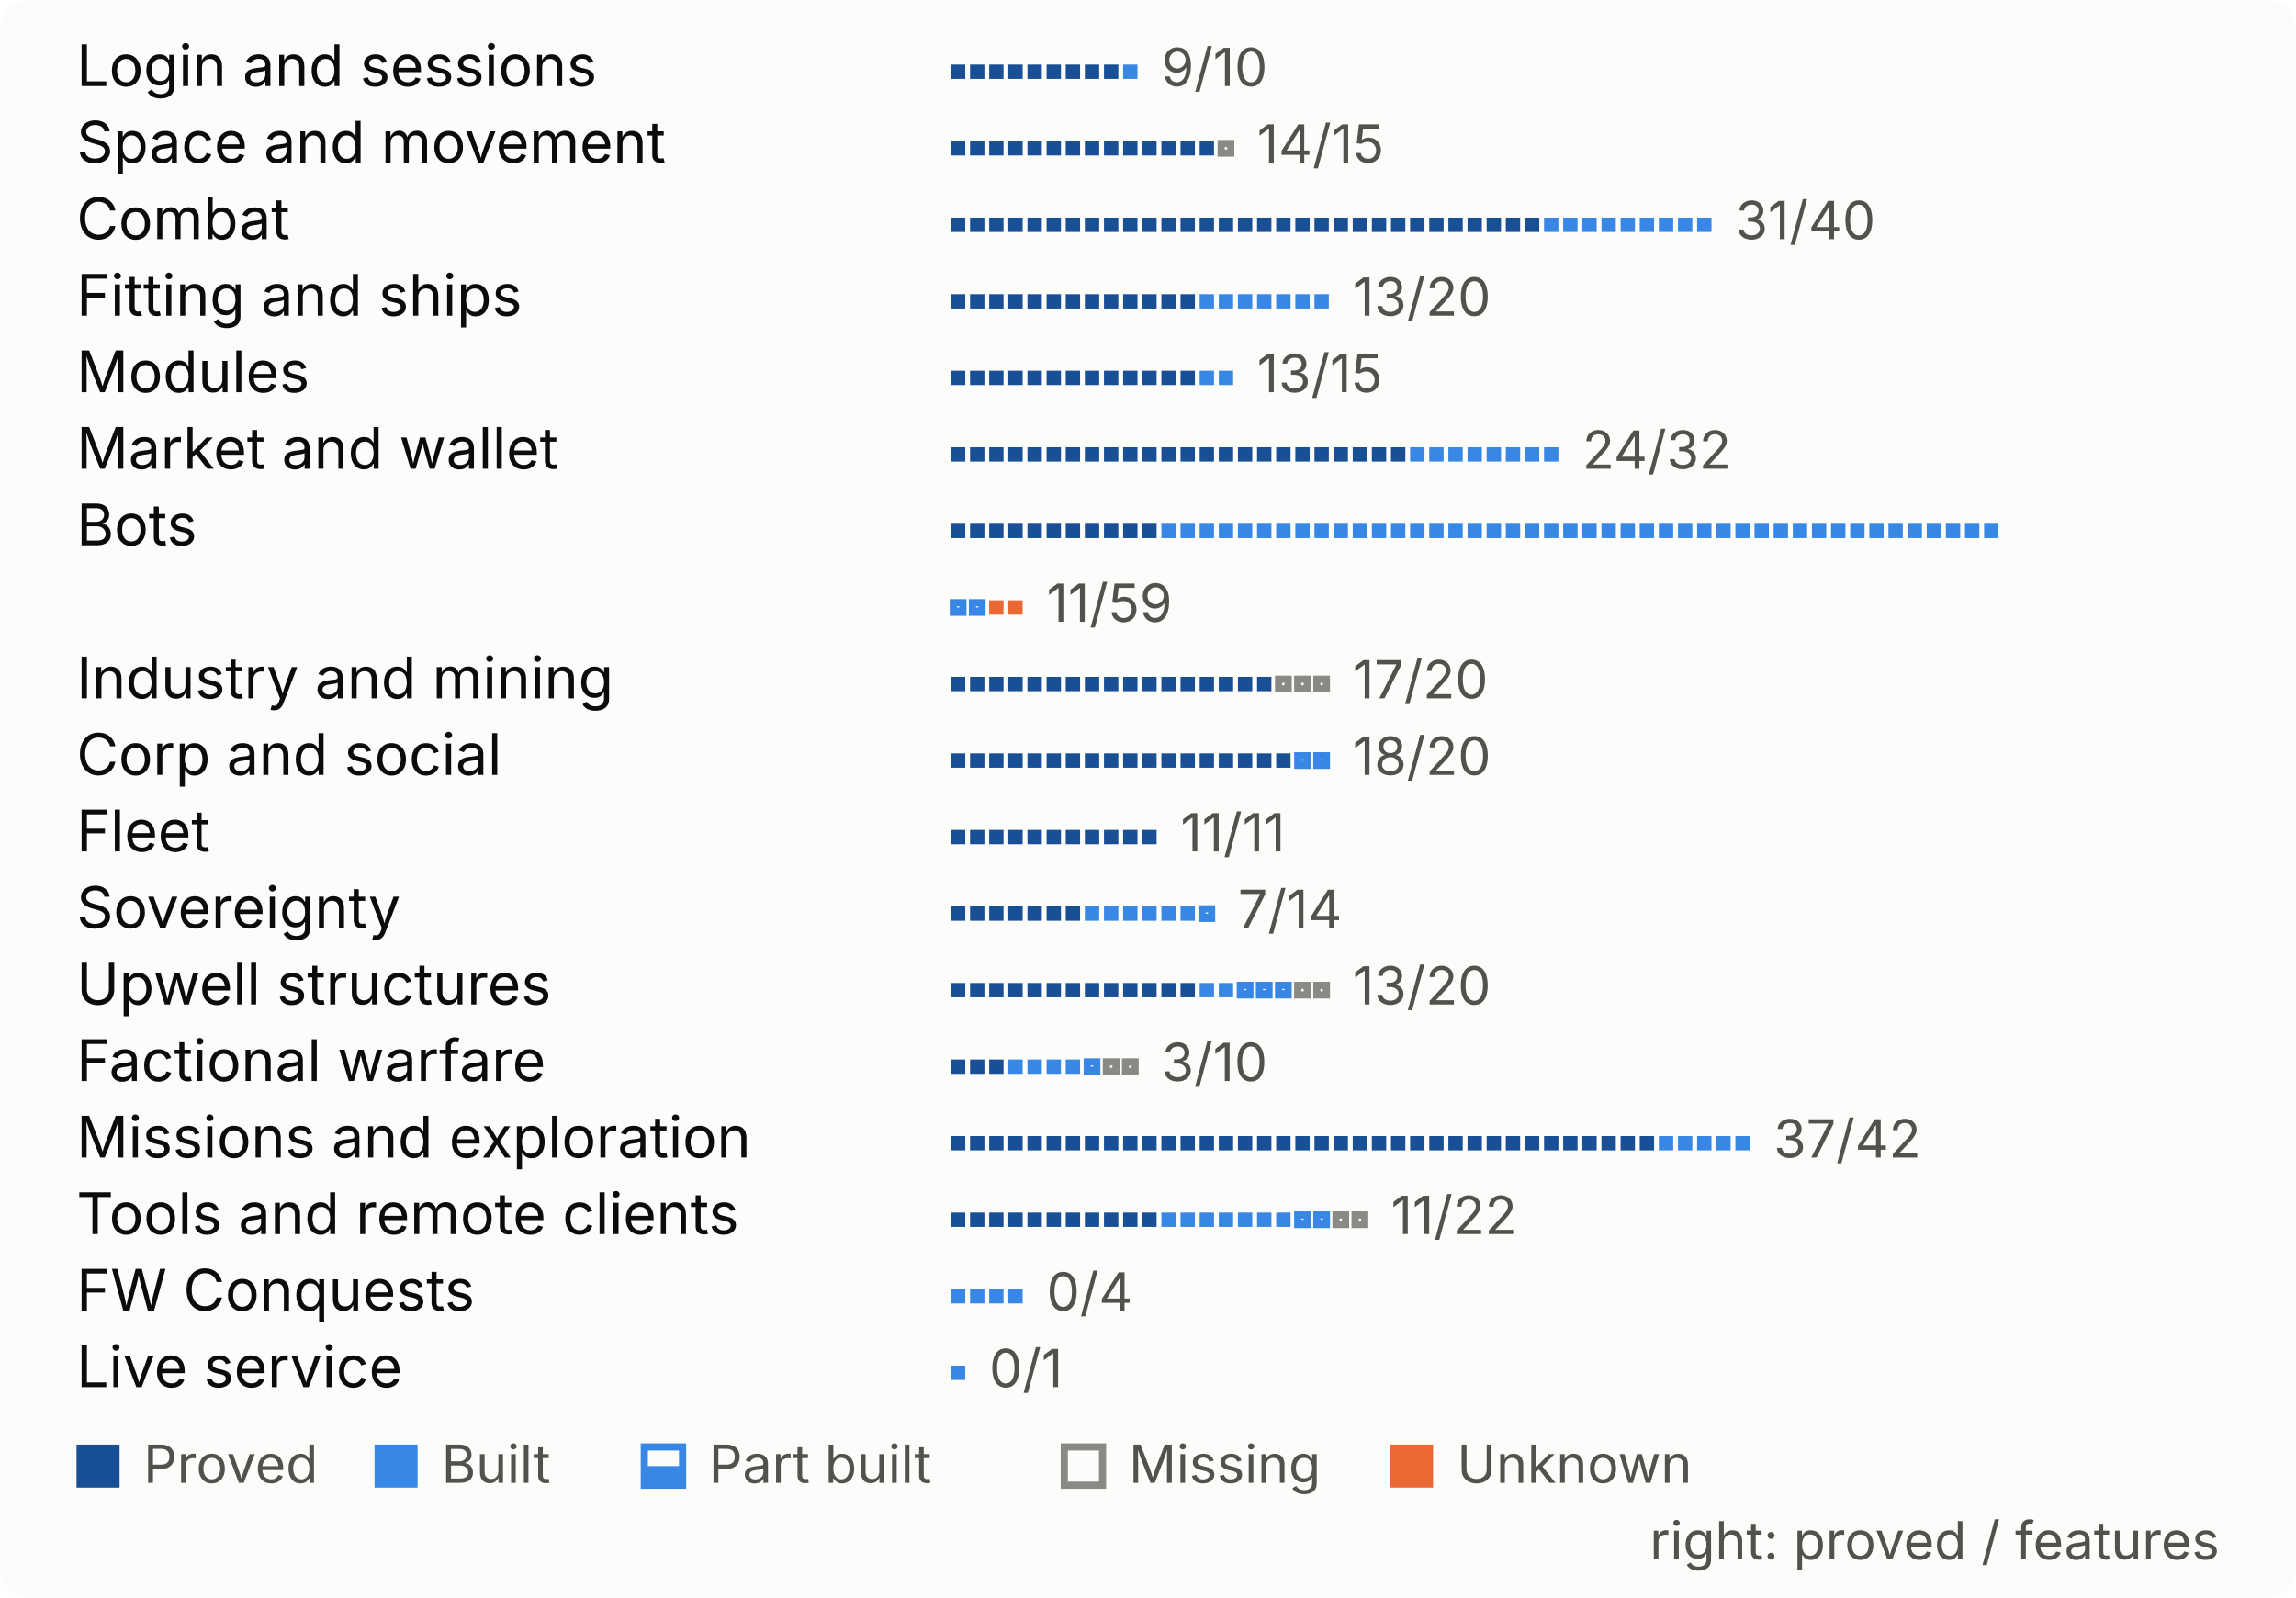
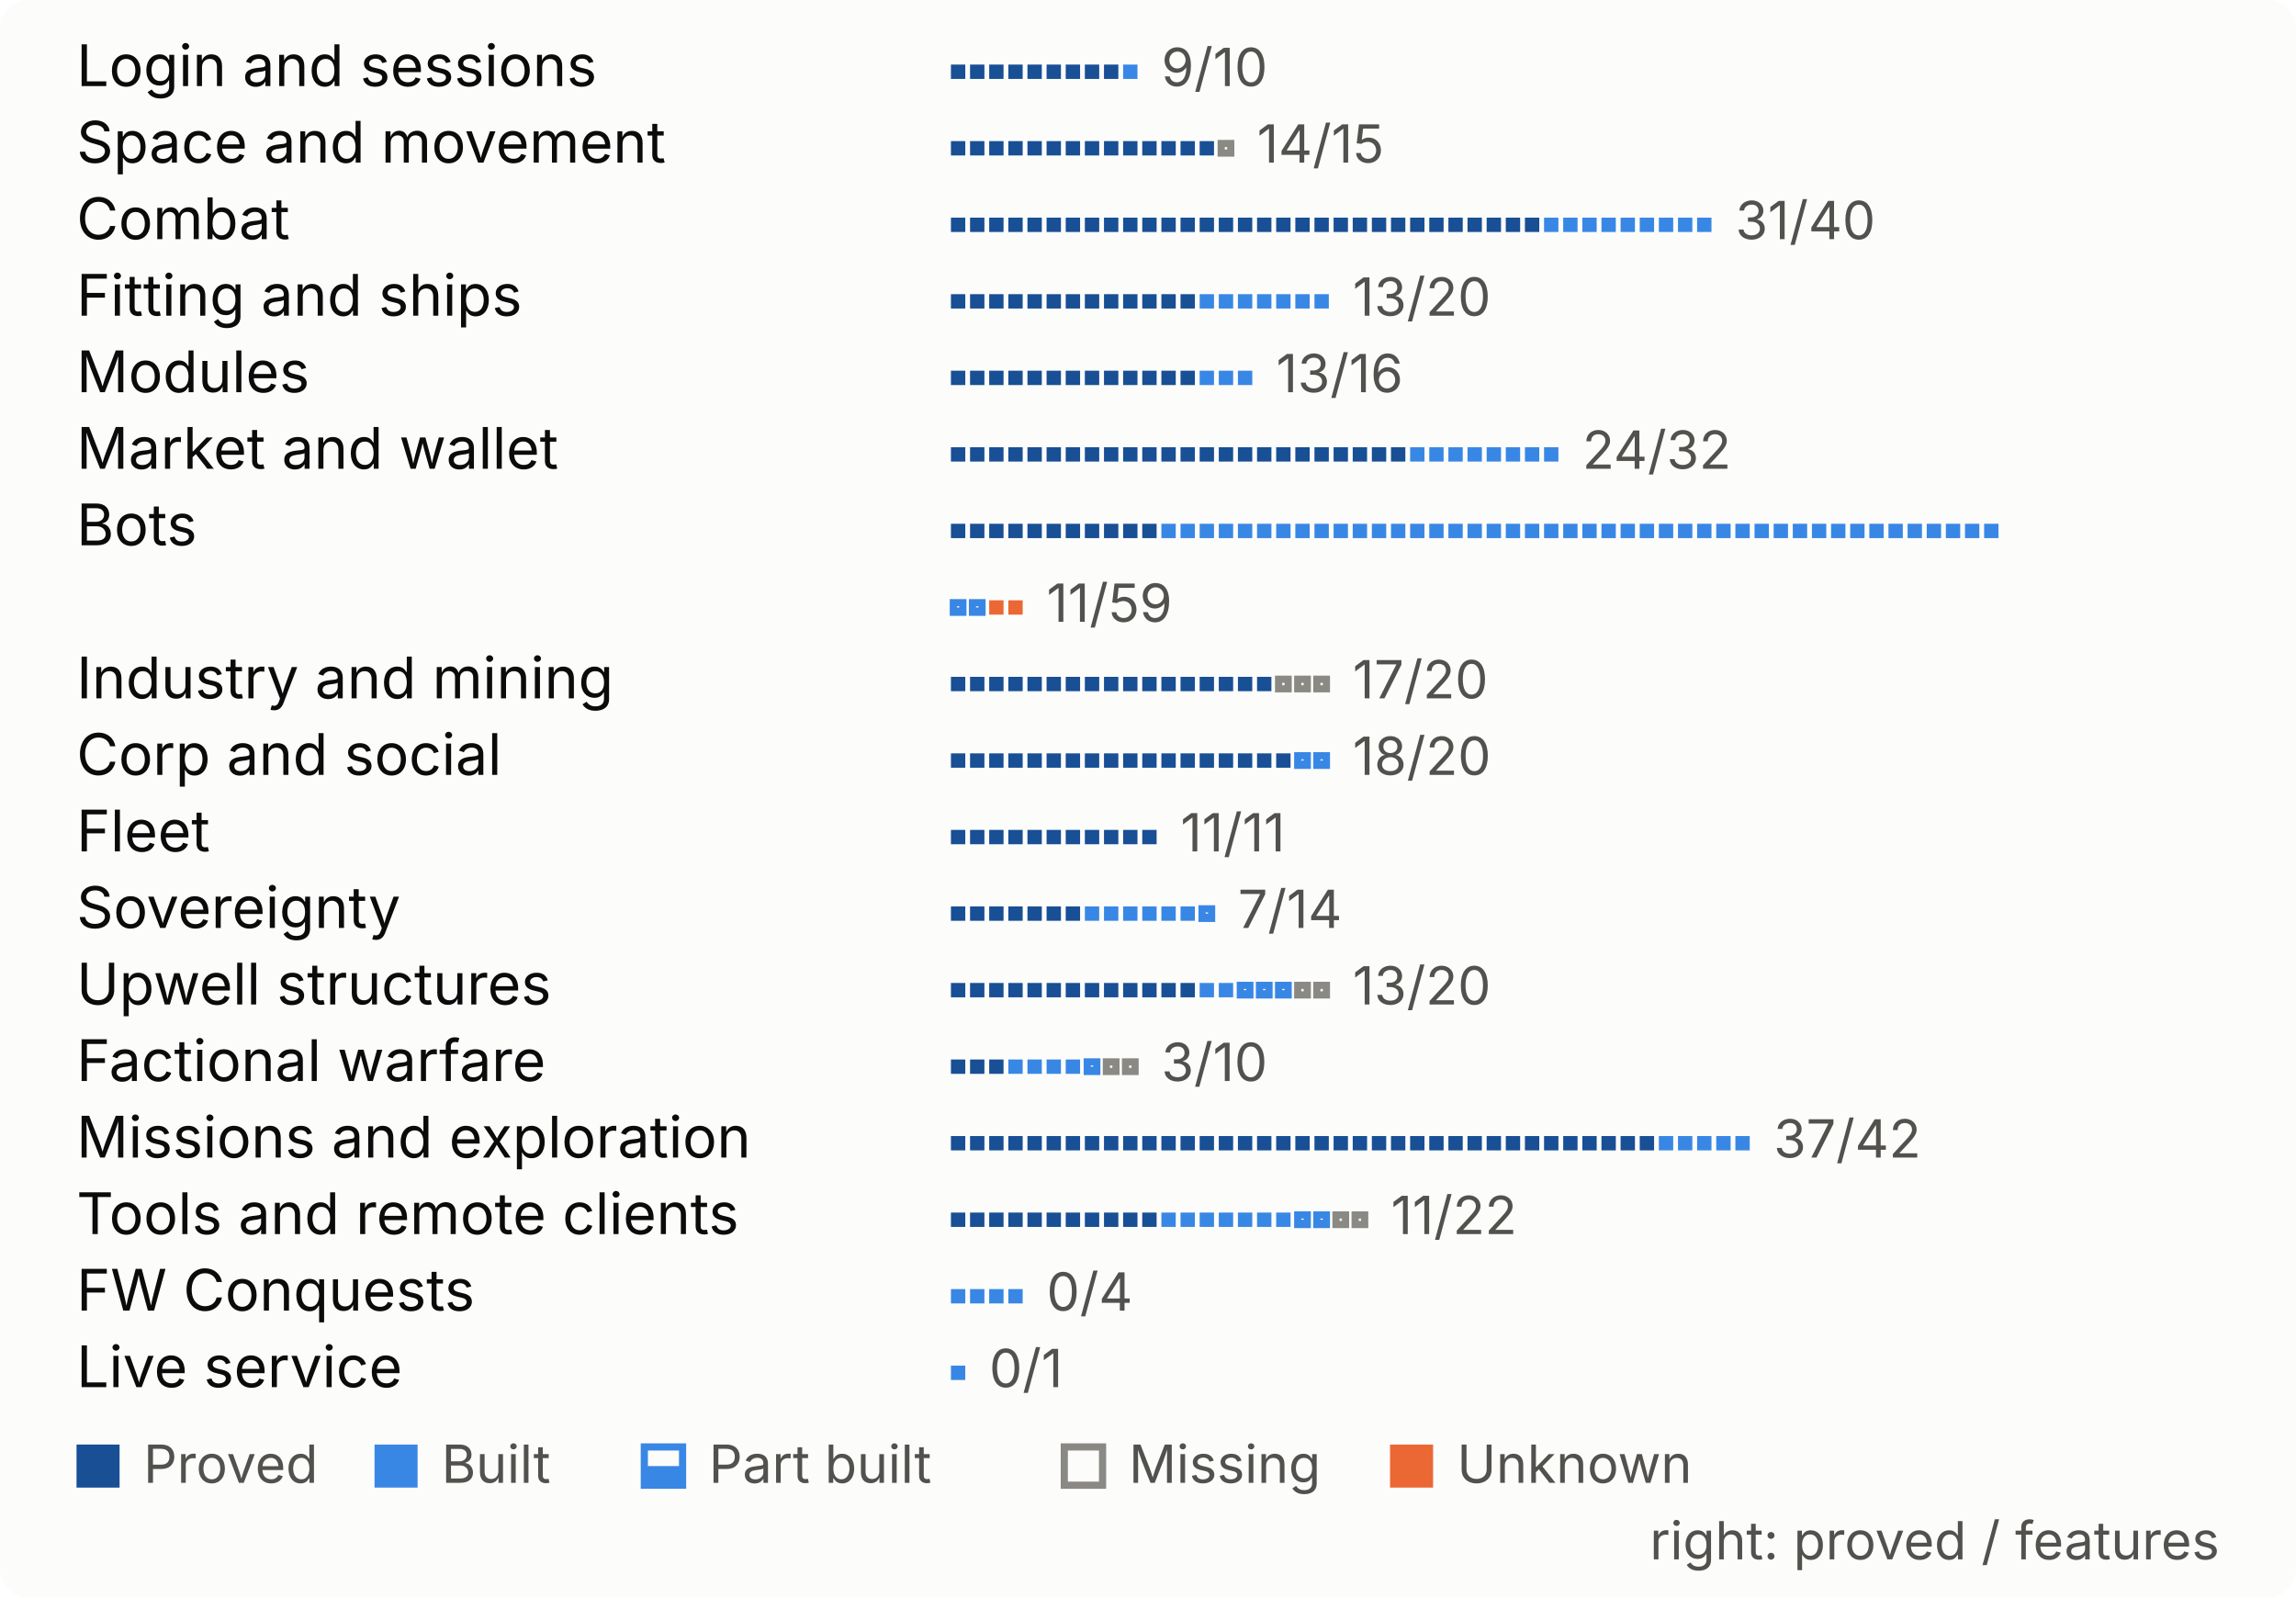
<svg xmlns="http://www.w3.org/2000/svg" width="480" height="334" viewBox="0 0 480 334" role="img" aria-label="Progress by system, one mark per feature">
  <style>
.bg{fill:#fcfcfb}.t{fill:#0b0b0b}.s{fill:#52514e}.rule{fill:#e1e0d9}
.proved{fill:#184f95}.built{fill:#3987e5}.unknown{fill:#eb6834}
.part-o{fill:none;stroke:#3987e5;stroke-width:1.5}.part-f{fill:#3987e5}
.missing{fill:none;stroke:#8a8984;stroke-width:1.5}
.pass{fill:#184f95}.fail{fill:#eb6834}.none{fill:none;stroke:#8a8984;stroke-width:1.5}
@media (prefers-color-scheme:dark){
.bg{fill:#1a1a19}.t{fill:#f0efec}.s{fill:#c3c2b7}.rule{fill:#383835}
.proved{fill:#86b6ef}.built{fill:#3987e5}.unknown{fill:#d95926}
.part-o{stroke:#3987e5}.part-f{fill:#3987e5}
.missing{stroke:#8d8c85}
.pass{fill:#86b6ef}.fail{fill:#d95926}.none{stroke:#8d8c85}
}
text{font-family:system-ui,-apple-system,"Segoe UI",sans-serif;font-size:12px}
.big{font-size:26px;font-weight:600}.b{font-weight:600}.xs{font-size:11px}
</style>
  <rect width="480" height="334" rx="6" class="bg" />
  <text x="16.0" y="18.0" class="t">Login and sessions</text>
  <rect x="198.8" y="13.5" width="3" height="3" class="proved" />
  <rect x="202.8" y="13.5" width="3" height="3" class="proved" />
  <rect x="206.8" y="13.5" width="3" height="3" class="proved" />
  <rect x="210.8" y="13.5" width="3" height="3" class="proved" />
  <rect x="214.8" y="13.5" width="3" height="3" class="proved" />
  <rect x="218.8" y="13.5" width="3" height="3" class="proved" />
  <rect x="222.8" y="13.5" width="3" height="3" class="proved" />
  <rect x="226.8" y="13.5" width="3" height="3" class="proved" />
  <rect x="230.8" y="13.5" width="3" height="3" class="proved" />
  <rect x="234.8" y="13.5" width="3" height="3" class="built" />
  <text x="242.8" y="18.0" class="s xs">9/10</text>
  <text x="16.0" y="34.0" class="t">Space and movement</text>
  <rect x="198.8" y="29.5" width="3" height="3" class="proved" />
  <rect x="202.8" y="29.5" width="3" height="3" class="proved" />
  <rect x="206.8" y="29.5" width="3" height="3" class="proved" />
  <rect x="210.8" y="29.5" width="3" height="3" class="proved" />
  <rect x="214.8" y="29.5" width="3" height="3" class="proved" />
  <rect x="218.8" y="29.5" width="3" height="3" class="proved" />
  <rect x="222.8" y="29.5" width="3" height="3" class="proved" />
  <rect x="226.8" y="29.5" width="3" height="3" class="proved" />
  <rect x="230.8" y="29.5" width="3" height="3" class="proved" />
  <rect x="234.8" y="29.5" width="3" height="3" class="proved" />
  <rect x="238.8" y="29.5" width="3" height="3" class="proved" />
  <rect x="242.8" y="29.5" width="3" height="3" class="proved" />
  <rect x="246.8" y="29.5" width="3" height="3" class="proved" />
  <rect x="250.8" y="29.5" width="3" height="3" class="proved" />
  <rect x="255.3" y="30.0" width="2" height="2" fill="none" class="missing" />
  <text x="262.8" y="34.0" class="s xs">14/15</text>
  <text x="16.0" y="50.0" class="t">Combat</text>
  <rect x="198.8" y="45.5" width="3" height="3" class="proved" />
  <rect x="202.8" y="45.5" width="3" height="3" class="proved" />
  <rect x="206.8" y="45.5" width="3" height="3" class="proved" />
  <rect x="210.8" y="45.5" width="3" height="3" class="proved" />
  <rect x="214.8" y="45.5" width="3" height="3" class="proved" />
  <rect x="218.8" y="45.5" width="3" height="3" class="proved" />
  <rect x="222.8" y="45.5" width="3" height="3" class="proved" />
  <rect x="226.8" y="45.5" width="3" height="3" class="proved" />
  <rect x="230.8" y="45.5" width="3" height="3" class="proved" />
  <rect x="234.8" y="45.5" width="3" height="3" class="proved" />
  <rect x="238.8" y="45.5" width="3" height="3" class="proved" />
  <rect x="242.8" y="45.5" width="3" height="3" class="proved" />
  <rect x="246.8" y="45.5" width="3" height="3" class="proved" />
  <rect x="250.8" y="45.5" width="3" height="3" class="proved" />
  <rect x="254.8" y="45.5" width="3" height="3" class="proved" />
  <rect x="258.8" y="45.5" width="3" height="3" class="proved" />
  <rect x="262.8" y="45.5" width="3" height="3" class="proved" />
  <rect x="266.8" y="45.5" width="3" height="3" class="proved" />
  <rect x="270.8" y="45.5" width="3" height="3" class="proved" />
  <rect x="274.8" y="45.5" width="3" height="3" class="proved" />
  <rect x="278.8" y="45.5" width="3" height="3" class="proved" />
  <rect x="282.8" y="45.5" width="3" height="3" class="proved" />
  <rect x="286.8" y="45.5" width="3" height="3" class="proved" />
  <rect x="290.8" y="45.5" width="3" height="3" class="proved" />
  <rect x="294.8" y="45.5" width="3" height="3" class="proved" />
  <rect x="298.8" y="45.5" width="3" height="3" class="proved" />
  <rect x="302.8" y="45.5" width="3" height="3" class="proved" />
  <rect x="306.8" y="45.5" width="3" height="3" class="proved" />
  <rect x="310.8" y="45.5" width="3" height="3" class="proved" />
  <rect x="314.8" y="45.5" width="3" height="3" class="proved" />
  <rect x="318.8" y="45.5" width="3" height="3" class="proved" />
  <rect x="322.8" y="45.5" width="3" height="3" class="built" />
  <rect x="326.8" y="45.5" width="3" height="3" class="built" />
  <rect x="330.8" y="45.5" width="3" height="3" class="built" />
  <rect x="334.8" y="45.5" width="3" height="3" class="built" />
  <rect x="338.8" y="45.5" width="3" height="3" class="built" />
  <rect x="342.8" y="45.5" width="3" height="3" class="built" />
  <rect x="346.8" y="45.5" width="3" height="3" class="built" />
  <rect x="350.8" y="45.5" width="3" height="3" class="built" />
  <rect x="354.8" y="45.5" width="3" height="3" class="built" />
  <text x="362.8" y="50.0" class="s xs">31/40</text>
  <text x="16.0" y="66.0" class="t">Fitting and ships</text>
  <rect x="198.8" y="61.5" width="3" height="3" class="proved" />
  <rect x="202.8" y="61.5" width="3" height="3" class="proved" />
  <rect x="206.8" y="61.5" width="3" height="3" class="proved" />
  <rect x="210.8" y="61.5" width="3" height="3" class="proved" />
  <rect x="214.8" y="61.5" width="3" height="3" class="proved" />
  <rect x="218.8" y="61.5" width="3" height="3" class="proved" />
  <rect x="222.8" y="61.5" width="3" height="3" class="proved" />
  <rect x="226.8" y="61.5" width="3" height="3" class="proved" />
  <rect x="230.8" y="61.5" width="3" height="3" class="proved" />
  <rect x="234.8" y="61.5" width="3" height="3" class="proved" />
  <rect x="238.8" y="61.5" width="3" height="3" class="proved" />
  <rect x="242.8" y="61.5" width="3" height="3" class="proved" />
  <rect x="246.8" y="61.5" width="3" height="3" class="proved" />
  <rect x="250.8" y="61.5" width="3" height="3" class="built" />
  <rect x="254.8" y="61.5" width="3" height="3" class="built" />
  <rect x="258.8" y="61.5" width="3" height="3" class="built" />
  <rect x="262.8" y="61.5" width="3" height="3" class="built" />
  <rect x="266.8" y="61.5" width="3" height="3" class="built" />
  <rect x="270.8" y="61.5" width="3" height="3" class="built" />
  <rect x="274.8" y="61.5" width="3" height="3" class="built" />
  <text x="282.8" y="66.0" class="s xs">13/20</text>
  <text x="16.0" y="82.0" class="t">Modules</text>
  <rect x="198.8" y="77.5" width="3" height="3" class="proved" />
  <rect x="202.8" y="77.5" width="3" height="3" class="proved" />
  <rect x="206.8" y="77.5" width="3" height="3" class="proved" />
  <rect x="210.8" y="77.5" width="3" height="3" class="proved" />
  <rect x="214.8" y="77.5" width="3" height="3" class="proved" />
  <rect x="218.8" y="77.5" width="3" height="3" class="proved" />
  <rect x="222.8" y="77.5" width="3" height="3" class="proved" />
  <rect x="226.8" y="77.5" width="3" height="3" class="proved" />
  <rect x="230.8" y="77.5" width="3" height="3" class="proved" />
  <rect x="234.8" y="77.5" width="3" height="3" class="proved" />
  <rect x="238.8" y="77.5" width="3" height="3" class="proved" />
  <rect x="242.8" y="77.5" width="3" height="3" class="proved" />
  <rect x="246.8" y="77.5" width="3" height="3" class="proved" />
  <rect x="250.8" y="77.5" width="3" height="3" class="built" />
  <rect x="254.8" y="77.5" width="3" height="3" class="built" />
-   <text x="262.8" y="82.0" class="s xs">13/15</text>
+   <rect x="258.8" y="77.5" width="3" height="3" class="built" />
+   <text x="266.8" y="82.0" class="s xs">13/16</text>
  <text x="16.0" y="98.0" class="t">Market and wallet</text>
  <rect x="198.8" y="93.5" width="3" height="3" class="proved" />
  <rect x="202.8" y="93.5" width="3" height="3" class="proved" />
  <rect x="206.8" y="93.5" width="3" height="3" class="proved" />
  <rect x="210.8" y="93.5" width="3" height="3" class="proved" />
  <rect x="214.8" y="93.5" width="3" height="3" class="proved" />
  <rect x="218.8" y="93.5" width="3" height="3" class="proved" />
  <rect x="222.8" y="93.5" width="3" height="3" class="proved" />
  <rect x="226.8" y="93.5" width="3" height="3" class="proved" />
  <rect x="230.8" y="93.5" width="3" height="3" class="proved" />
  <rect x="234.8" y="93.5" width="3" height="3" class="proved" />
  <rect x="238.8" y="93.5" width="3" height="3" class="proved" />
  <rect x="242.8" y="93.5" width="3" height="3" class="proved" />
  <rect x="246.8" y="93.5" width="3" height="3" class="proved" />
  <rect x="250.8" y="93.5" width="3" height="3" class="proved" />
  <rect x="254.8" y="93.5" width="3" height="3" class="proved" />
  <rect x="258.8" y="93.5" width="3" height="3" class="proved" />
  <rect x="262.8" y="93.5" width="3" height="3" class="proved" />
  <rect x="266.8" y="93.5" width="3" height="3" class="proved" />
  <rect x="270.8" y="93.5" width="3" height="3" class="proved" />
  <rect x="274.8" y="93.5" width="3" height="3" class="proved" />
  <rect x="278.8" y="93.5" width="3" height="3" class="proved" />
  <rect x="282.8" y="93.5" width="3" height="3" class="proved" />
  <rect x="286.8" y="93.5" width="3" height="3" class="proved" />
  <rect x="290.8" y="93.5" width="3" height="3" class="proved" />
  <rect x="294.8" y="93.5" width="3" height="3" class="built" />
  <rect x="298.8" y="93.5" width="3" height="3" class="built" />
  <rect x="302.8" y="93.5" width="3" height="3" class="built" />
  <rect x="306.8" y="93.5" width="3" height="3" class="built" />
  <rect x="310.8" y="93.5" width="3" height="3" class="built" />
  <rect x="314.8" y="93.5" width="3" height="3" class="built" />
  <rect x="318.8" y="93.5" width="3" height="3" class="built" />
  <rect x="322.8" y="93.5" width="3" height="3" class="built" />
  <text x="330.8" y="98.0" class="s xs">24/32</text>
  <text x="16.0" y="114.0" class="t">Bots</text>
  <rect x="198.8" y="109.5" width="3" height="3" class="proved" />
  <rect x="202.8" y="109.5" width="3" height="3" class="proved" />
  <rect x="206.8" y="109.5" width="3" height="3" class="proved" />
  <rect x="210.8" y="109.5" width="3" height="3" class="proved" />
  <rect x="214.8" y="109.5" width="3" height="3" class="proved" />
  <rect x="218.8" y="109.5" width="3" height="3" class="proved" />
  <rect x="222.8" y="109.5" width="3" height="3" class="proved" />
  <rect x="226.8" y="109.5" width="3" height="3" class="proved" />
  <rect x="230.8" y="109.5" width="3" height="3" class="proved" />
  <rect x="234.8" y="109.5" width="3" height="3" class="proved" />
  <rect x="238.8" y="109.5" width="3" height="3" class="proved" />
  <rect x="242.8" y="109.5" width="3" height="3" class="built" />
  <rect x="246.8" y="109.5" width="3" height="3" class="built" />
  <rect x="250.8" y="109.5" width="3" height="3" class="built" />
  <rect x="254.8" y="109.5" width="3" height="3" class="built" />
  <rect x="258.8" y="109.5" width="3" height="3" class="built" />
  <rect x="262.8" y="109.5" width="3" height="3" class="built" />
  <rect x="266.8" y="109.5" width="3" height="3" class="built" />
  <rect x="270.8" y="109.5" width="3" height="3" class="built" />
  <rect x="274.8" y="109.5" width="3" height="3" class="built" />
  <rect x="278.8" y="109.5" width="3" height="3" class="built" />
  <rect x="282.8" y="109.5" width="3" height="3" class="built" />
  <rect x="286.8" y="109.5" width="3" height="3" class="built" />
  <rect x="290.8" y="109.5" width="3" height="3" class="built" />
  <rect x="294.8" y="109.5" width="3" height="3" class="built" />
  <rect x="298.8" y="109.5" width="3" height="3" class="built" />
  <rect x="302.8" y="109.5" width="3" height="3" class="built" />
  <rect x="306.8" y="109.5" width="3" height="3" class="built" />
  <rect x="310.8" y="109.5" width="3" height="3" class="built" />
  <rect x="314.8" y="109.5" width="3" height="3" class="built" />
  <rect x="318.8" y="109.5" width="3" height="3" class="built" />
  <rect x="322.8" y="109.5" width="3" height="3" class="built" />
  <rect x="326.8" y="109.5" width="3" height="3" class="built" />
  <rect x="330.8" y="109.5" width="3" height="3" class="built" />
  <rect x="334.8" y="109.5" width="3" height="3" class="built" />
  <rect x="338.8" y="109.5" width="3" height="3" class="built" />
  <rect x="342.8" y="109.5" width="3" height="3" class="built" />
  <rect x="346.8" y="109.5" width="3" height="3" class="built" />
  <rect x="350.8" y="109.5" width="3" height="3" class="built" />
  <rect x="354.8" y="109.5" width="3" height="3" class="built" />
  <rect x="358.8" y="109.5" width="3" height="3" class="built" />
  <rect x="362.8" y="109.5" width="3" height="3" class="built" />
  <rect x="366.8" y="109.5" width="3" height="3" class="built" />
  <rect x="370.8" y="109.5" width="3" height="3" class="built" />
  <rect x="374.8" y="109.5" width="3" height="3" class="built" />
  <rect x="378.8" y="109.5" width="3" height="3" class="built" />
  <rect x="382.8" y="109.5" width="3" height="3" class="built" />
  <rect x="386.8" y="109.5" width="3" height="3" class="built" />
  <rect x="390.8" y="109.5" width="3" height="3" class="built" />
  <rect x="394.8" y="109.5" width="3" height="3" class="built" />
  <rect x="398.8" y="109.5" width="3" height="3" class="built" />
  <rect x="402.8" y="109.5" width="3" height="3" class="built" />
  <rect x="406.8" y="109.5" width="3" height="3" class="built" />
  <rect x="410.8" y="109.5" width="3" height="3" class="built" />
  <rect x="414.8" y="109.5" width="3" height="3" class="built" />
  <rect x="199.3" y="126.0" width="2" height="2" fill="none" class="part-o" />
  <rect x="198.8" y="127.0" width="3" height="1.5" class="part-f" />
  <rect x="203.3" y="126.0" width="2" height="2" fill="none" class="part-o" />
  <rect x="202.8" y="127.0" width="3" height="1.5" class="part-f" />
  <rect x="206.8" y="125.5" width="3" height="3" class="unknown" />
  <rect x="210.8" y="125.5" width="3" height="3" class="unknown" />
  <text x="218.8" y="130.0" class="s xs">11/59</text>
  <text x="16.0" y="146.0" class="t">Industry and mining</text>
  <rect x="198.8" y="141.5" width="3" height="3" class="proved" />
  <rect x="202.8" y="141.5" width="3" height="3" class="proved" />
  <rect x="206.8" y="141.5" width="3" height="3" class="proved" />
  <rect x="210.8" y="141.5" width="3" height="3" class="proved" />
  <rect x="214.8" y="141.5" width="3" height="3" class="proved" />
  <rect x="218.8" y="141.5" width="3" height="3" class="proved" />
  <rect x="222.8" y="141.5" width="3" height="3" class="proved" />
  <rect x="226.8" y="141.5" width="3" height="3" class="proved" />
  <rect x="230.8" y="141.5" width="3" height="3" class="proved" />
  <rect x="234.8" y="141.5" width="3" height="3" class="proved" />
  <rect x="238.8" y="141.5" width="3" height="3" class="proved" />
  <rect x="242.8" y="141.5" width="3" height="3" class="proved" />
  <rect x="246.8" y="141.5" width="3" height="3" class="proved" />
  <rect x="250.8" y="141.5" width="3" height="3" class="proved" />
  <rect x="254.8" y="141.5" width="3" height="3" class="proved" />
  <rect x="258.8" y="141.5" width="3" height="3" class="proved" />
  <rect x="262.8" y="141.5" width="3" height="3" class="proved" />
  <rect x="267.3" y="142.0" width="2" height="2" fill="none" class="missing" />
  <rect x="271.3" y="142.0" width="2" height="2" fill="none" class="missing" />
  <rect x="275.3" y="142.0" width="2" height="2" fill="none" class="missing" />
  <text x="282.8" y="146.0" class="s xs">17/20</text>
  <text x="16.0" y="162.0" class="t">Corp and social</text>
  <rect x="198.8" y="157.5" width="3" height="3" class="proved" />
  <rect x="202.8" y="157.5" width="3" height="3" class="proved" />
  <rect x="206.8" y="157.5" width="3" height="3" class="proved" />
  <rect x="210.8" y="157.5" width="3" height="3" class="proved" />
  <rect x="214.8" y="157.5" width="3" height="3" class="proved" />
  <rect x="218.8" y="157.5" width="3" height="3" class="proved" />
  <rect x="222.8" y="157.5" width="3" height="3" class="proved" />
  <rect x="226.8" y="157.5" width="3" height="3" class="proved" />
  <rect x="230.8" y="157.5" width="3" height="3" class="proved" />
  <rect x="234.8" y="157.5" width="3" height="3" class="proved" />
  <rect x="238.8" y="157.5" width="3" height="3" class="proved" />
  <rect x="242.8" y="157.5" width="3" height="3" class="proved" />
  <rect x="246.8" y="157.5" width="3" height="3" class="proved" />
  <rect x="250.8" y="157.5" width="3" height="3" class="proved" />
  <rect x="254.8" y="157.5" width="3" height="3" class="proved" />
  <rect x="258.8" y="157.5" width="3" height="3" class="proved" />
  <rect x="262.8" y="157.5" width="3" height="3" class="proved" />
  <rect x="266.8" y="157.5" width="3" height="3" class="proved" />
  <rect x="271.3" y="158.0" width="2" height="2" fill="none" class="part-o" />
  <rect x="270.8" y="159.0" width="3" height="1.5" class="part-f" />
  <rect x="275.3" y="158.0" width="2" height="2" fill="none" class="part-o" />
  <rect x="274.8" y="159.0" width="3" height="1.5" class="part-f" />
  <text x="282.8" y="162.0" class="s xs">18/20</text>
  <text x="16.0" y="178.0" class="t">Fleet</text>
  <rect x="198.8" y="173.5" width="3" height="3" class="proved" />
  <rect x="202.8" y="173.5" width="3" height="3" class="proved" />
  <rect x="206.8" y="173.5" width="3" height="3" class="proved" />
  <rect x="210.8" y="173.5" width="3" height="3" class="proved" />
  <rect x="214.8" y="173.5" width="3" height="3" class="proved" />
  <rect x="218.8" y="173.5" width="3" height="3" class="proved" />
  <rect x="222.8" y="173.5" width="3" height="3" class="proved" />
  <rect x="226.8" y="173.5" width="3" height="3" class="proved" />
  <rect x="230.8" y="173.5" width="3" height="3" class="proved" />
  <rect x="234.8" y="173.5" width="3" height="3" class="proved" />
  <rect x="238.8" y="173.5" width="3" height="3" class="proved" />
  <text x="246.8" y="178.0" class="s xs">11/11</text>
  <text x="16.0" y="194.0" class="t">Sovereignty</text>
  <rect x="198.8" y="189.5" width="3" height="3" class="proved" />
  <rect x="202.8" y="189.5" width="3" height="3" class="proved" />
  <rect x="206.8" y="189.5" width="3" height="3" class="proved" />
  <rect x="210.8" y="189.5" width="3" height="3" class="proved" />
  <rect x="214.8" y="189.5" width="3" height="3" class="proved" />
  <rect x="218.8" y="189.5" width="3" height="3" class="proved" />
  <rect x="222.8" y="189.5" width="3" height="3" class="proved" />
  <rect x="226.8" y="189.5" width="3" height="3" class="built" />
  <rect x="230.8" y="189.5" width="3" height="3" class="built" />
  <rect x="234.8" y="189.5" width="3" height="3" class="built" />
  <rect x="238.8" y="189.5" width="3" height="3" class="built" />
  <rect x="242.8" y="189.5" width="3" height="3" class="built" />
  <rect x="246.8" y="189.5" width="3" height="3" class="built" />
  <rect x="251.3" y="190.0" width="2" height="2" fill="none" class="part-o" />
  <rect x="250.8" y="191.0" width="3" height="1.5" class="part-f" />
  <text x="258.8" y="194.0" class="s xs">7/14</text>
  <text x="16.0" y="210.0" class="t">Upwell structures</text>
  <rect x="198.8" y="205.5" width="3" height="3" class="proved" />
  <rect x="202.8" y="205.5" width="3" height="3" class="proved" />
  <rect x="206.8" y="205.5" width="3" height="3" class="proved" />
  <rect x="210.8" y="205.5" width="3" height="3" class="proved" />
  <rect x="214.8" y="205.5" width="3" height="3" class="proved" />
  <rect x="218.8" y="205.5" width="3" height="3" class="proved" />
  <rect x="222.8" y="205.5" width="3" height="3" class="proved" />
  <rect x="226.8" y="205.5" width="3" height="3" class="proved" />
  <rect x="230.8" y="205.5" width="3" height="3" class="proved" />
  <rect x="234.8" y="205.5" width="3" height="3" class="proved" />
  <rect x="238.8" y="205.5" width="3" height="3" class="proved" />
  <rect x="242.8" y="205.5" width="3" height="3" class="proved" />
  <rect x="246.8" y="205.5" width="3" height="3" class="proved" />
  <rect x="250.8" y="205.5" width="3" height="3" class="built" />
  <rect x="254.8" y="205.5" width="3" height="3" class="built" />
  <rect x="259.3" y="206.0" width="2" height="2" fill="none" class="part-o" />
  <rect x="258.8" y="207.0" width="3" height="1.5" class="part-f" />
  <rect x="263.3" y="206.0" width="2" height="2" fill="none" class="part-o" />
  <rect x="262.8" y="207.0" width="3" height="1.5" class="part-f" />
  <rect x="267.3" y="206.0" width="2" height="2" fill="none" class="part-o" />
  <rect x="266.8" y="207.0" width="3" height="1.5" class="part-f" />
  <rect x="271.3" y="206.0" width="2" height="2" fill="none" class="missing" />
  <rect x="275.3" y="206.0" width="2" height="2" fill="none" class="missing" />
  <text x="282.8" y="210.0" class="s xs">13/20</text>
  <text x="16.0" y="226.0" class="t">Factional warfare</text>
  <rect x="198.8" y="221.5" width="3" height="3" class="proved" />
  <rect x="202.8" y="221.5" width="3" height="3" class="proved" />
  <rect x="206.8" y="221.5" width="3" height="3" class="proved" />
  <rect x="210.8" y="221.5" width="3" height="3" class="built" />
  <rect x="214.8" y="221.5" width="3" height="3" class="built" />
  <rect x="218.8" y="221.5" width="3" height="3" class="built" />
  <rect x="222.8" y="221.5" width="3" height="3" class="built" />
  <rect x="227.3" y="222.0" width="2" height="2" fill="none" class="part-o" />
  <rect x="226.8" y="223.0" width="3" height="1.5" class="part-f" />
  <rect x="231.3" y="222.0" width="2" height="2" fill="none" class="missing" />
  <rect x="235.3" y="222.0" width="2" height="2" fill="none" class="missing" />
  <text x="242.8" y="226.0" class="s xs">3/10</text>
  <text x="16.0" y="242.0" class="t">Missions and exploration</text>
  <rect x="198.8" y="237.5" width="3" height="3" class="proved" />
  <rect x="202.8" y="237.5" width="3" height="3" class="proved" />
  <rect x="206.8" y="237.5" width="3" height="3" class="proved" />
  <rect x="210.8" y="237.5" width="3" height="3" class="proved" />
  <rect x="214.8" y="237.5" width="3" height="3" class="proved" />
  <rect x="218.8" y="237.5" width="3" height="3" class="proved" />
  <rect x="222.8" y="237.5" width="3" height="3" class="proved" />
  <rect x="226.8" y="237.5" width="3" height="3" class="proved" />
  <rect x="230.8" y="237.5" width="3" height="3" class="proved" />
  <rect x="234.8" y="237.5" width="3" height="3" class="proved" />
  <rect x="238.8" y="237.5" width="3" height="3" class="proved" />
  <rect x="242.8" y="237.5" width="3" height="3" class="proved" />
  <rect x="246.8" y="237.5" width="3" height="3" class="proved" />
  <rect x="250.8" y="237.5" width="3" height="3" class="proved" />
  <rect x="254.8" y="237.5" width="3" height="3" class="proved" />
  <rect x="258.8" y="237.5" width="3" height="3" class="proved" />
  <rect x="262.8" y="237.5" width="3" height="3" class="proved" />
  <rect x="266.8" y="237.5" width="3" height="3" class="proved" />
  <rect x="270.8" y="237.5" width="3" height="3" class="proved" />
  <rect x="274.8" y="237.5" width="3" height="3" class="proved" />
  <rect x="278.8" y="237.5" width="3" height="3" class="proved" />
  <rect x="282.8" y="237.5" width="3" height="3" class="proved" />
  <rect x="286.8" y="237.5" width="3" height="3" class="proved" />
  <rect x="290.8" y="237.5" width="3" height="3" class="proved" />
  <rect x="294.8" y="237.5" width="3" height="3" class="proved" />
  <rect x="298.8" y="237.5" width="3" height="3" class="proved" />
  <rect x="302.8" y="237.5" width="3" height="3" class="proved" />
  <rect x="306.8" y="237.5" width="3" height="3" class="proved" />
  <rect x="310.8" y="237.5" width="3" height="3" class="proved" />
  <rect x="314.8" y="237.5" width="3" height="3" class="proved" />
  <rect x="318.8" y="237.5" width="3" height="3" class="proved" />
  <rect x="322.8" y="237.5" width="3" height="3" class="proved" />
  <rect x="326.8" y="237.5" width="3" height="3" class="proved" />
  <rect x="330.8" y="237.5" width="3" height="3" class="proved" />
  <rect x="334.8" y="237.5" width="3" height="3" class="proved" />
  <rect x="338.8" y="237.5" width="3" height="3" class="proved" />
  <rect x="342.8" y="237.5" width="3" height="3" class="proved" />
  <rect x="346.8" y="237.5" width="3" height="3" class="built" />
  <rect x="350.8" y="237.5" width="3" height="3" class="built" />
  <rect x="354.8" y="237.5" width="3" height="3" class="built" />
  <rect x="358.8" y="237.5" width="3" height="3" class="built" />
  <rect x="362.8" y="237.5" width="3" height="3" class="built" />
  <text x="370.8" y="242.0" class="s xs">37/42</text>
  <text x="16.0" y="258.0" class="t">Tools and remote clients</text>
  <rect x="198.8" y="253.5" width="3" height="3" class="proved" />
  <rect x="202.8" y="253.5" width="3" height="3" class="proved" />
  <rect x="206.8" y="253.5" width="3" height="3" class="proved" />
  <rect x="210.8" y="253.5" width="3" height="3" class="proved" />
  <rect x="214.8" y="253.5" width="3" height="3" class="proved" />
  <rect x="218.8" y="253.5" width="3" height="3" class="proved" />
  <rect x="222.8" y="253.5" width="3" height="3" class="proved" />
  <rect x="226.8" y="253.5" width="3" height="3" class="proved" />
  <rect x="230.8" y="253.5" width="3" height="3" class="proved" />
  <rect x="234.8" y="253.5" width="3" height="3" class="proved" />
  <rect x="238.8" y="253.5" width="3" height="3" class="proved" />
  <rect x="242.8" y="253.5" width="3" height="3" class="built" />
  <rect x="246.8" y="253.5" width="3" height="3" class="built" />
  <rect x="250.8" y="253.5" width="3" height="3" class="built" />
  <rect x="254.8" y="253.5" width="3" height="3" class="built" />
  <rect x="258.8" y="253.5" width="3" height="3" class="built" />
  <rect x="262.8" y="253.5" width="3" height="3" class="built" />
  <rect x="266.8" y="253.5" width="3" height="3" class="built" />
  <rect x="271.3" y="254.0" width="2" height="2" fill="none" class="part-o" />
  <rect x="270.8" y="255.0" width="3" height="1.5" class="part-f" />
  <rect x="275.3" y="254.0" width="2" height="2" fill="none" class="part-o" />
  <rect x="274.8" y="255.0" width="3" height="1.5" class="part-f" />
  <rect x="279.3" y="254.0" width="2" height="2" fill="none" class="missing" />
  <rect x="283.3" y="254.0" width="2" height="2" fill="none" class="missing" />
  <text x="290.8" y="258.0" class="s xs">11/22</text>
  <text x="16.0" y="274.0" class="t">FW Conquests</text>
  <rect x="198.8" y="269.5" width="3" height="3" class="built" />
  <rect x="202.8" y="269.5" width="3" height="3" class="built" />
  <rect x="206.8" y="269.5" width="3" height="3" class="built" />
  <rect x="210.8" y="269.5" width="3" height="3" class="built" />
  <text x="218.8" y="274.0" class="s xs">0/4</text>
  <text x="16.0" y="290.0" class="t">Live service</text>
  <rect x="198.8" y="285.5" width="3" height="3" class="built" />
  <text x="206.8" y="290.0" class="s xs">0/1</text>
  <rect x="16.0" y="302.0" width="9" height="9" class="proved" />
  <text x="30.0" y="310.0" class="s xs">Proved</text>
  <rect x="78.3" y="302.0" width="9" height="9" class="built" />
  <text x="92.3" y="310.0" class="s xs">Built</text>
  <rect x="134.7" y="302.5" width="8" height="8" fill="none" class="part-o" />
  <rect x="134.2" y="306.5" width="9" height="4.5" class="part-f" />
  <text x="148.2" y="310.0" class="s xs">Part built</text>
  <rect x="222.5" y="302.5" width="8" height="8" fill="none" class="missing" />
  <text x="236.0" y="310.0" class="s xs">Missing</text>
  <rect x="290.6" y="302.0" width="9" height="9" class="unknown" />
  <text x="304.6" y="310.0" class="s xs">Unknown</text>
  <text x="464.0" y="326.0" class="s xs" text-anchor="end">right: proved / features</text>
</svg>
